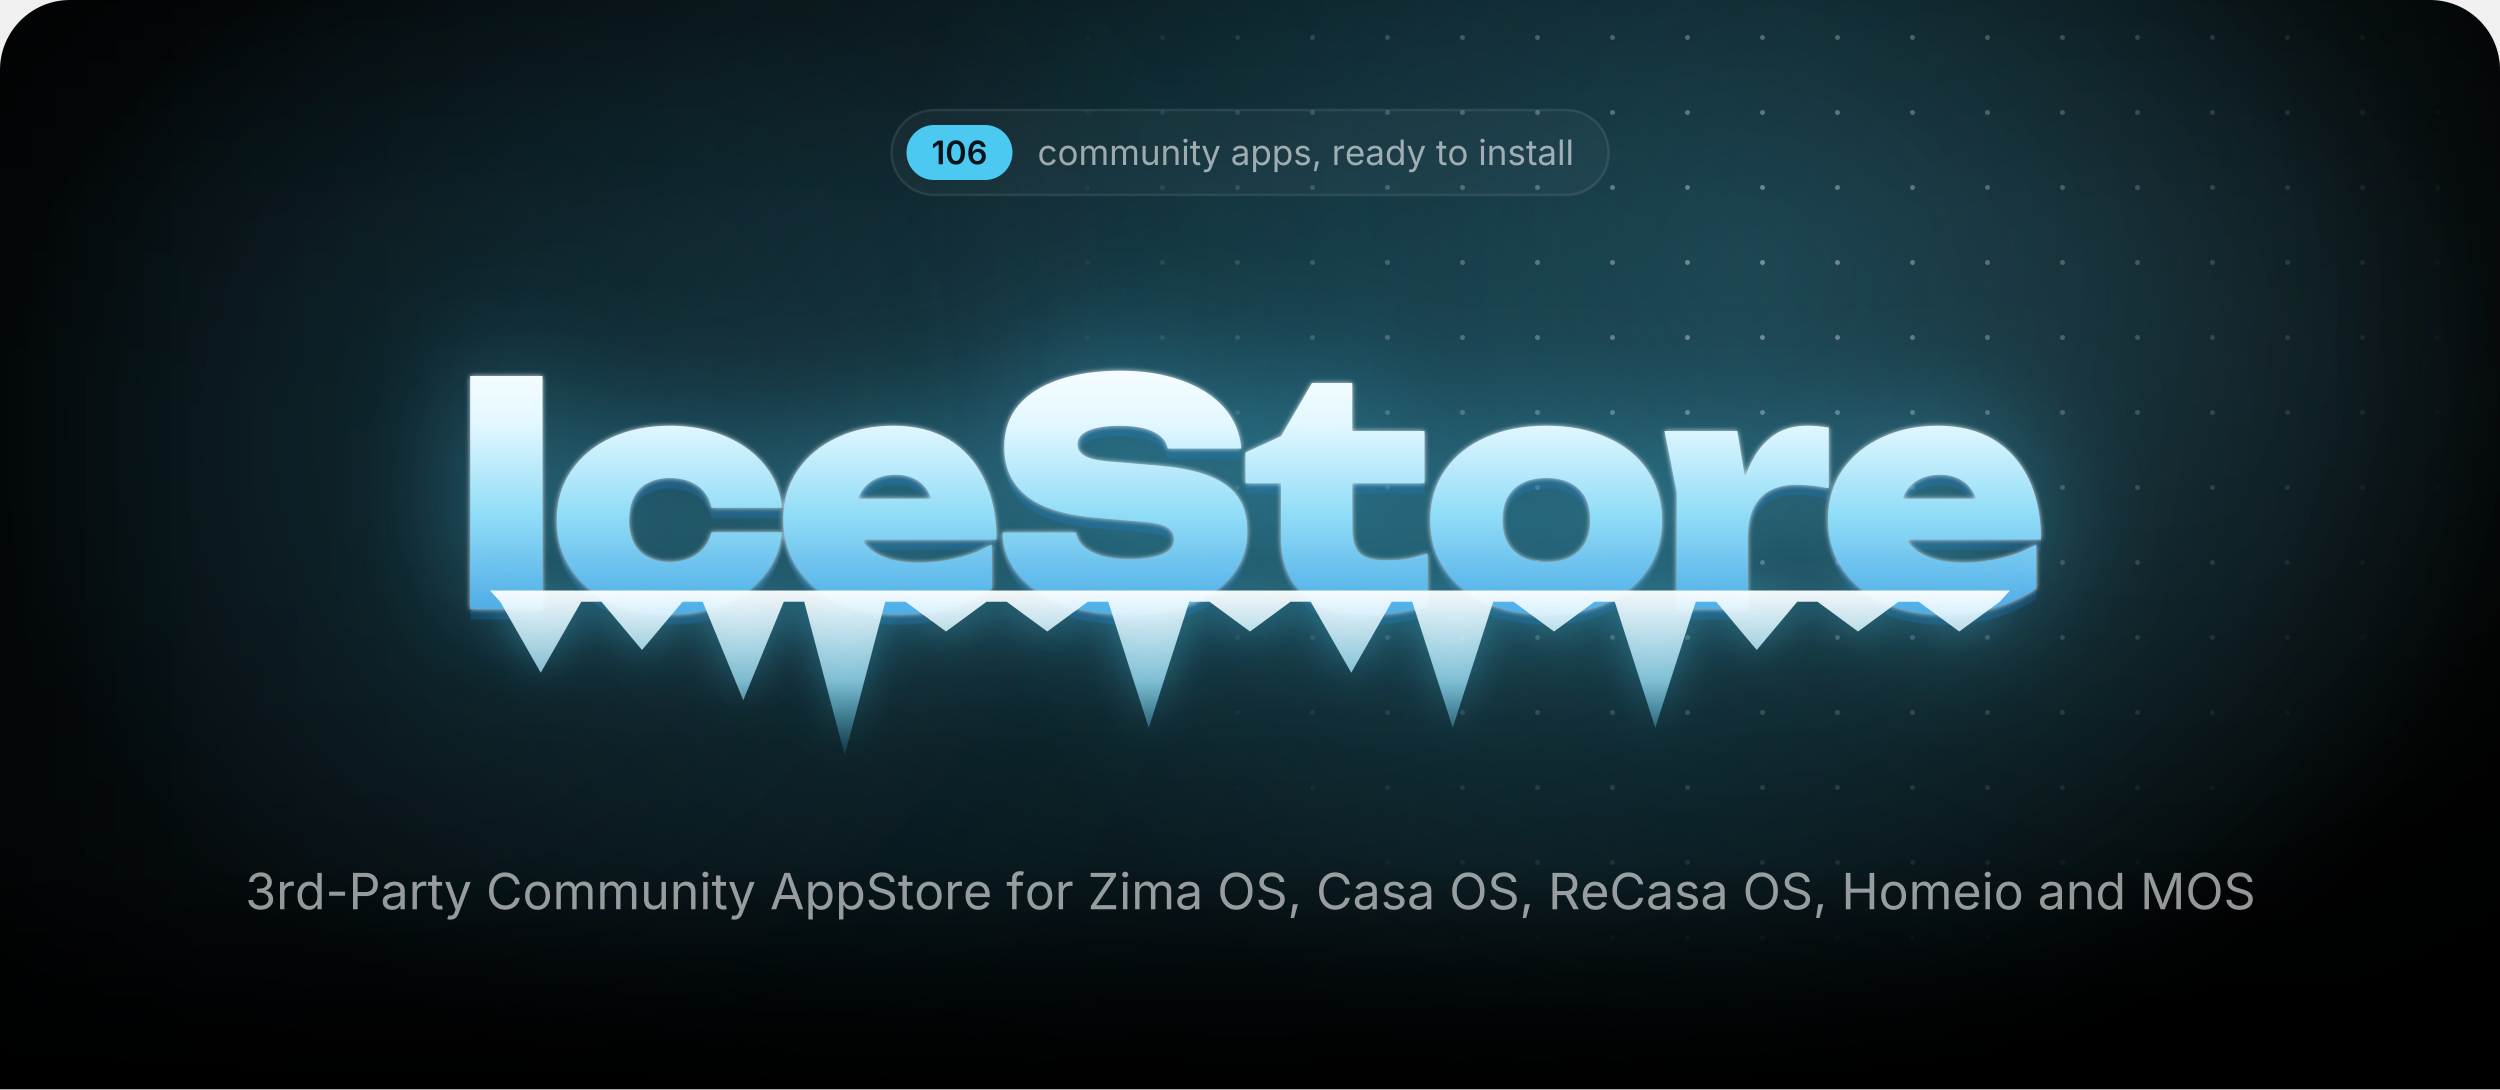
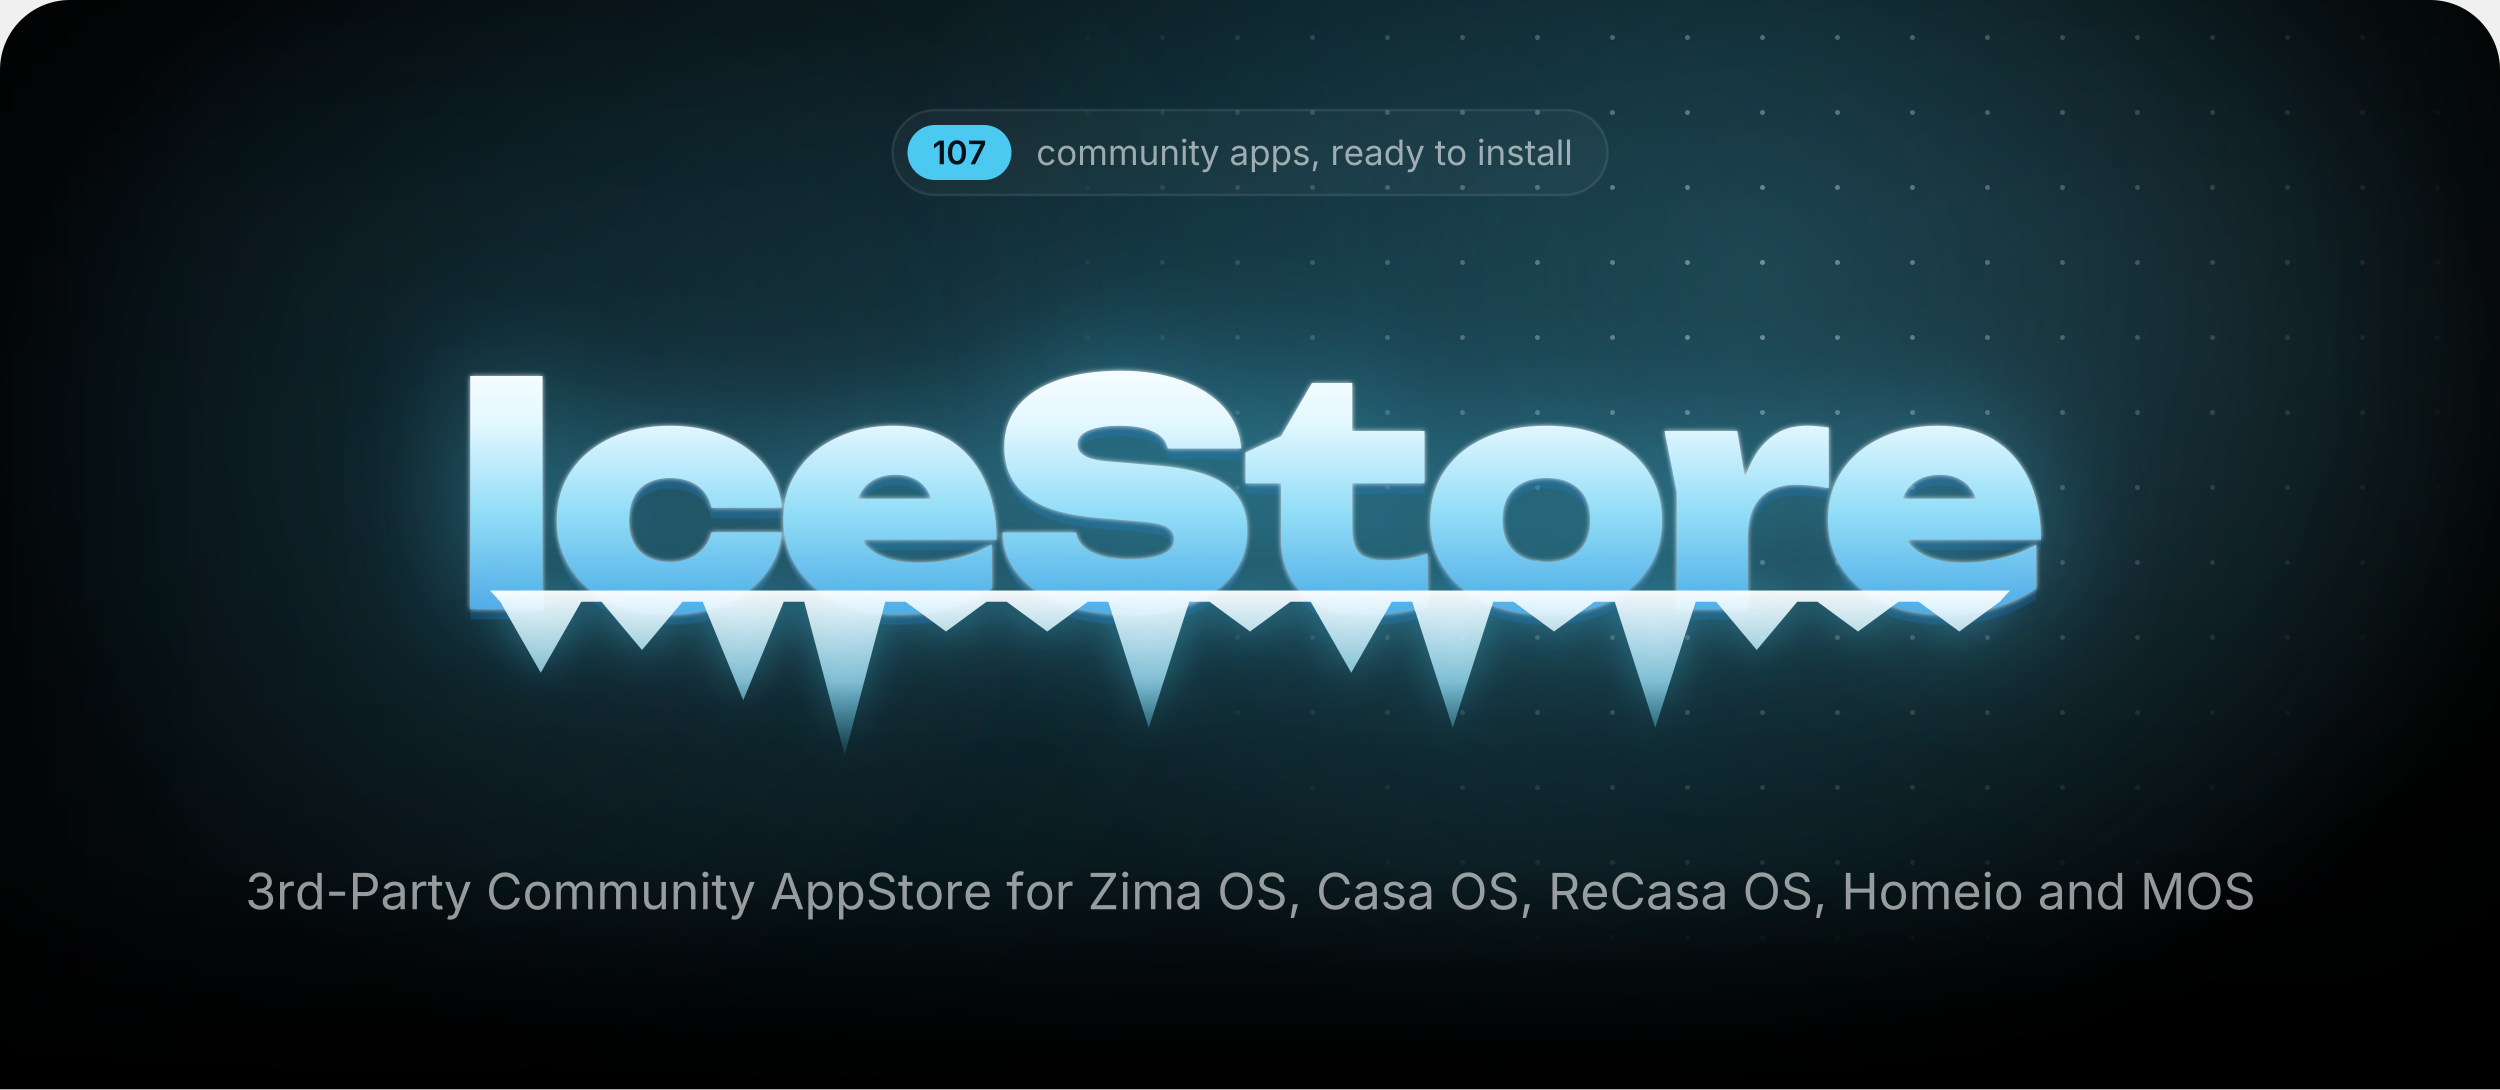
<svg xmlns="http://www.w3.org/2000/svg" width="1000" height="435.7" viewBox="0 0 1000 435.7">
  <style>.blob{transform-box:fill-box;transform-origin:center;animation:drift 22s ease-in-out infinite alternate}.blob+.blob{animation-duration:28s;animation-direction:alternate-reverse}@keyframes drift{to{transform:translate(180px,60px) scale(1.2)}}.spot{animation:spot 18s ease-in-out infinite alternate}@keyframes spot{to{transform:translate(-420px,40px)}}.gl{animation:gl 6s ease-in-out infinite}@keyframes gl{0%,35%{transform:translateX(0)}70%,100%{transform:translateX(1741px)}}.sp{transform-box:fill-box;transform-origin:center;opacity:0;animation:tw 3.2s ease-in-out infinite}@keyframes tw{0%,100%{opacity:0;transform:scale(.3) rotate(0)}50%{opacity:1;transform:scale(1) rotate(45deg)}}@media(prefers-reduced-motion:reduce){*{animation:none!important}}</style>
  <defs>
    <path id="semi.1342" d="M717 1490V0H452V1252H442L94 1002V1256L421 1490Z" />
    <path id="semi.1341" d="M675 -20Q495 -20 367 70Q239 161 171 332Q103 502 103 744Q103 986 172 1157Q240 1328 368 1419Q495 1510 675 1510Q856 1510 984 1419Q1112 1328 1180 1157Q1248 986 1248 744Q1248 502 1180 332Q1113 161 985 70Q857 -20 675 -20ZM676 204Q773 204 840 268Q908 331 944 452Q979 572 979 744Q979 917 944 1038Q908 1159 840 1223Q773 1287 676 1287Q578 1287 510 1223Q443 1159 408 1038Q372 917 372 744Q372 572 407 452Q442 331 510 268Q578 204 676 204Z" />
-     <path id="semi.1349" d="M671 -20Q565 -20 464 16Q362 53 280 136Q199 220 151 358Q103 497 103 702Q103 894 144 1044Q184 1193 260 1297Q337 1401 445 1456Q553 1510 687 1510Q826 1510 934 1455Q1043 1400 1110 1305Q1177 1210 1193 1089H931Q910 1175 847 1227Q784 1279 687 1279Q583 1279 510 1218Q438 1157 400 1044Q363 930 363 772H374Q410 837 466 883Q523 929 594 954Q666 978 745 978Q876 978 980 916Q1085 853 1146 744Q1207 634 1207 492Q1207 346 1140 230Q1073 114 952 47Q832 -20 671 -20ZM670 197Q749 197 812 236Q875 274 912 340Q948 406 948 487Q948 567 912 632Q877 697 815 735Q753 773 673 773Q614 773 563 750Q512 728 474 688Q435 648 414 596Q393 544 393 486Q393 408 429 342Q465 276 528 236Q591 197 670 197Z" />
+     <path id="semi.1350" d="M185 0 819 1256V1266H83V1490H1097V1260L463 0Z" />
    <path id="regular.586" d="M613 -24Q461 -24 346 48Q232 120 168 250Q104 380 104 552Q104 727 168 858Q232 988 346 1060Q461 1132 613 1132Q694 1132 766 1111Q838 1090 898 1050Q957 1011 1000 954Q1043 896 1066 823L893 774Q881 817 856 853Q831 889 796 916Q760 942 714 956Q668 971 613 971Q501 971 429 912Q357 854 322 759Q287 664 287 552Q287 442 322 348Q357 253 429 195Q501 137 613 137Q669 137 716 152Q763 167 800 194Q836 222 861 260Q886 298 898 343L1070 294Q1048 219 1004 160Q961 102 901 60Q841 19 768 -2Q695 -24 613 -24Z" />
    <path id="regular.790" d="M613 -24Q461 -24 346 48Q232 120 168 250Q104 380 104 552Q104 727 168 858Q232 988 346 1060Q461 1132 613 1132Q766 1132 881 1060Q996 988 1060 858Q1124 727 1124 552Q1124 380 1060 250Q996 120 881 48Q766 -24 613 -24ZM613 137Q726 137 799 195Q872 253 907 348Q942 442 942 552Q942 663 907 758Q872 854 799 912Q726 971 613 971Q501 971 429 912Q357 854 322 759Q287 664 287 552Q287 442 322 348Q357 253 429 195Q501 137 613 137Z" />
    <path id="regular.766" d="M158 0V1118H333L334 868H320Q343 959 392 1018Q442 1078 508 1108Q575 1138 647 1138Q769 1138 844 1063Q920 988 942 866H918Q938 950 991 1011Q1044 1072 1120 1105Q1195 1138 1284 1138Q1381 1138 1461 1096Q1541 1054 1588 969Q1636 884 1636 754V0H1456V749Q1456 870 1388 922Q1320 974 1230 974Q1155 974 1100 942Q1046 911 1016 856Q987 801 987 730V0H807V767Q807 860 745 917Q683 974 588 974Q523 974 466 944Q408 913 373 853Q338 793 338 704V0Z" />
    <path id="regular.915" d="M537 -14Q424 -14 338 32Q253 79 206 173Q158 267 158 408V1118H338V423Q338 294 406 221Q474 148 591 148Q671 148 734 183Q798 218 835 286Q872 353 872 448V1118H1053V0H879V271H903Q851 114 756 50Q660 -14 537 -14Z" />
    <path id="regular.773" d="M338 670V0H158V1118H331L332 847H307Q358 1002 452 1067Q547 1132 674 1132Q787 1132 872 1086Q957 1039 1004 946Q1052 852 1052 710V0H872V695Q872 824 804 897Q737 970 620 970Q540 970 476 935Q412 900 375 833Q338 766 338 670Z" />
    <path id="regular.689" d="M158 0V1118H338V0ZM249 1301Q198 1301 161 1336Q124 1371 124 1420Q124 1470 161 1504Q198 1539 249 1539Q301 1539 338 1504Q375 1470 375 1420Q375 1371 338 1336Q301 1301 249 1301Z" />
    <path id="regular.889" d="M598 1118V964H20V1118ZM188 1384H368V290Q368 215 398 180Q429 146 500 146Q517 146 544 150Q570 154 592 158L629 6Q601 -4 566 -9Q530 -14 495 -14Q350 -14 269 62Q188 139 188 276Z" />
    <path id="regular.998" d="M140 -405 186 -249 205 -254Q260 -268 305 -262Q350 -255 386 -217Q422 -179 449 -99L481 -6L54 1118H251L489 455Q527 351 553 249Q579 147 608 51H542Q571 147 598 250Q624 352 661 455L901 1118H1097L606 -167Q572 -256 524 -314Q477 -371 414 -398Q351 -426 272 -426Q224 -426 189 -419Q154 -412 140 -405Z" />
    <path id="regular.507" d="M471 -26Q365 -26 278 14Q192 54 141 131Q90 208 90 318Q90 414 128 474Q166 534 230 568Q293 603 370 620Q447 637 525 647Q625 660 688 667Q751 674 782 691Q812 708 812 749V755Q812 825 786 874Q760 922 708 948Q656 974 578 974Q498 974 441 949Q384 924 348 886Q313 849 295 810L122 867Q165 969 238 1026Q311 1084 399 1108Q487 1132 573 1132Q629 1132 700 1118Q772 1105 838 1065Q905 1025 948 946Q992 868 992 737V0H815V152H803Q784 113 742 72Q700 30 633 2Q566 -26 471 -26ZM502 133Q602 133 671 172Q740 211 776 274Q812 336 812 404V559Q801 546 764 536Q727 525 680 517Q632 509 588 504Q543 498 517 495Q452 487 396 468Q339 448 305 410Q271 373 271 309Q271 251 301 212Q331 173 383 153Q435 133 502 133Z" />
    <path id="regular.843" d="M158 -418V1118H332V939H352Q371 969 405 1014Q439 1060 503 1096Q567 1132 676 1132Q816 1132 922 1062Q1029 992 1090 862Q1150 733 1150 556Q1150 378 1090 248Q1030 118 924 47Q817 -24 677 -24Q571 -24 506 12Q441 49 406 96Q371 142 352 173H338V-418ZM650 137Q755 137 826 194Q896 250 932 346Q967 441 967 558Q967 674 932 768Q897 861 826 916Q756 971 650 971Q547 971 477 919Q407 867 372 774Q336 682 336 558Q336 434 372 339Q408 244 478 190Q549 137 650 137Z" />
    <path id="regular.871" d="M538 -24Q423 -24 334 10Q244 43 186 109Q128 175 108 271L279 312Q303 220 370 177Q436 134 536 134Q653 134 722 184Q792 234 792 303Q792 361 752 400Q711 438 628 457L442 501Q290 537 216 612Q142 688 142 806Q142 902 196 976Q250 1049 344 1090Q437 1132 556 1132Q671 1132 752 1098Q832 1063 882 1002Q933 942 958 863L795 821Q772 881 718 930Q665 979 557 979Q457 979 390 933Q324 887 324 817Q324 755 369 718Q414 680 512 657L681 617Q833 581 906 506Q979 430 979 315Q979 217 924 140Q868 64 768 20Q669 -24 538 -24Z" />
    <path id="regular.1501" d="M128 -359 216 208H422L266 -359Z" />
    <path id="regular.852" d="M158 0V1118H332V946H344Q375 1031 454 1082Q534 1134 634 1134Q654 1134 682 1133Q709 1132 725 1131V950Q717 952 685 956Q653 960 617 960Q537 960 474 926Q410 893 374 834Q338 776 338 700V0Z" />
    <path id="regular.614" d="M628 -24Q466 -24 348 48Q231 120 168 249Q104 378 104 550Q104 722 166 853Q228 984 342 1058Q455 1132 607 1132Q696 1132 782 1102Q869 1073 940 1008Q1010 942 1052 835Q1094 728 1094 573V498H226V650H997L913 594Q913 704 878 790Q844 875 776 924Q708 972 607 972Q506 972 434 922Q362 873 324 794Q286 714 286 623V522Q286 398 329 312Q372 225 450 180Q527 136 629 136Q695 136 749 155Q803 174 842 212Q881 251 902 308L1076 260Q1050 176 988 112Q926 48 834 12Q743 -24 628 -24Z" />
    <path id="regular.597" d="M577 -24Q438 -24 331 47Q224 118 164 248Q104 378 104 556Q104 733 164 862Q225 992 332 1062Q439 1132 578 1132Q687 1132 751 1096Q815 1060 850 1014Q884 969 902 939H916V1490H1096V0H922V173H902Q884 142 848 96Q813 49 748 12Q684 -24 577 -24ZM604 137Q706 137 776 190Q846 244 882 339Q918 434 918 558Q918 682 882 774Q847 867 777 919Q707 971 604 971Q498 971 428 916Q357 861 322 768Q287 674 287 558Q287 441 322 346Q358 250 429 194Q500 137 604 137Z" />
    <path id="regular.736" d="M338 1490V0H158V1490Z" />
    <path id="regular.1345" d="M635 -20Q489 -20 376 30Q263 80 196 169Q130 258 125 376H317Q323 305 366 254Q408 202 478 174Q547 147 632 147Q726 147 798 180Q871 212 913 271Q955 330 955 407Q955 488 914 550Q874 611 797 646Q720 681 609 681H488V846H609Q696 846 762 878Q829 909 866 966Q903 1023 903 1100Q903 1174 870 1229Q838 1284 778 1314Q718 1345 637 1345Q561 1345 494 1318Q428 1290 386 1239Q343 1188 340 1115H157Q161 1232 227 1321Q293 1410 402 1460Q510 1510 641 1510Q780 1510 880 1454Q981 1398 1035 1307Q1089 1216 1089 1110Q1089 984 1022 896Q956 808 842 774V762Q937 747 1004 698Q1072 649 1108 574Q1143 499 1143 405Q1143 283 1077 187Q1011 91 896 36Q781 -20 635 -20Z" />
    <path id="regular.1459" d="M798 719V553H144V719Z" />
    <path id="regular.375" d="M180 0V1490H690Q864 1490 976 1426Q1089 1363 1144 1256Q1198 1149 1198 1016Q1198 883 1144 775Q1089 667 977 603Q865 539 691 539H330V706H682Q800 706 872 746Q944 787 976 858Q1009 928 1009 1016Q1009 1104 976 1174Q944 1243 872 1283Q799 1323 680 1323H370V0Z" />
    <path id="regular.73" d="M783 -20Q592 -20 442 72Q293 165 208 336Q122 508 122 744Q122 981 208 1152Q293 1324 442 1417Q592 1510 783 1510Q896 1510 996 1477Q1097 1444 1177 1380Q1257 1317 1310 1226Q1364 1136 1384 1021H1194Q1178 1098 1140 1156Q1101 1214 1046 1254Q990 1294 923 1314Q856 1334 783 1334Q649 1334 541 1266Q433 1198 370 1066Q307 935 307 744Q307 554 370 422Q434 291 542 224Q650 156 783 156Q856 156 923 176Q990 197 1046 236Q1101 276 1140 334Q1178 393 1194 469H1384Q1365 355 1312 265Q1258 175 1178 111Q1098 47 998 14Q897 -20 783 -20Z" />
    <path id="regular.2" d="M52 0 593 1490H813L1361 0H1161L845 884Q816 966 778 1088Q739 1211 684 1401H720Q666 1209 626 1084Q587 960 561 884L254 0ZM324 416V582H1089V416Z" />
    <path id="regular.397" d="M657 -26Q496 -26 378 26Q259 78 192 172Q125 265 116 390H311Q319 306 368 252Q417 197 494 170Q570 144 657 144Q758 144 838 177Q919 210 966 270Q1013 330 1013 409Q1013 481 972 526Q932 571 865 600Q798 629 718 651L538 702Q358 753 258 848Q158 943 158 1091Q158 1217 226 1312Q294 1406 410 1458Q526 1510 670 1510Q817 1510 930 1458Q1043 1406 1108 1316Q1174 1227 1178 1114H992Q979 1223 888 1282Q797 1342 664 1342Q568 1342 496 1310Q423 1279 383 1224Q343 1170 343 1100Q343 1022 392 974Q440 927 506 900Q573 874 627 859L776 818Q836 802 908 774Q981 746 1047 700Q1113 653 1156 582Q1198 510 1198 406Q1198 284 1134 186Q1071 88 950 31Q829 -26 657 -26Z" />
    <path id="regular.647" d="M678 1118V964H20V1118ZM240 0V1267Q240 1364 286 1429Q331 1494 404 1527Q477 1560 558 1560Q622 1560 664 1550Q706 1539 726 1530L676 1376Q662 1381 640 1387Q617 1393 579 1393Q496 1393 458 1350Q420 1308 420 1227V0Z" />
    <path id="regular.496" d="M130 0V134L796 1125Q841 1192 892 1260Q943 1327 994 1393L1015 1331Q923 1325 830 1324Q737 1322 645 1322H122V1490H1158V1354L502 379Q454 308 400 237Q347 166 294 97L273 159Q365 165 456 166Q548 168 640 168H1166V0Z" />
    <path id="regular.321" d="M784 -20Q593 -20 444 72Q294 165 208 336Q122 508 122 744Q122 981 208 1152Q294 1324 444 1417Q593 1510 784 1510Q975 1510 1124 1417Q1273 1324 1358 1152Q1444 981 1444 744Q1444 508 1358 336Q1273 165 1124 72Q975 -20 784 -20ZM784 156Q917 156 1024 224Q1132 291 1196 422Q1259 554 1259 744Q1259 936 1196 1068Q1132 1199 1024 1266Q917 1334 784 1334Q650 1334 542 1266Q434 1198 370 1066Q307 935 307 744Q307 554 370 423Q434 292 542 224Q650 156 784 156Z" />
    <path id="regular.384" d="M180 0V1490H690Q864 1490 976 1430Q1089 1371 1144 1267Q1198 1163 1198 1030Q1198 897 1144 795Q1089 693 977 636Q865 578 691 578H286V747H682Q800 747 872 782Q943 816 976 880Q1009 943 1009 1030Q1009 1119 976 1184Q943 1250 871 1286Q799 1323 680 1323H370V0ZM1036 0 676 671H890L1256 0Z" />
    <path id="regular.161" d="M180 0V1490H370V846H1152V1490H1342V0H1152V678H370V0Z" />
    <path id="regular.292" d="M180 0V1490H450L817 550Q830 517 846 468Q863 418 882 360Q900 302 917 244Q934 187 947 138H905Q919 184 936 240Q953 297 972 356Q990 414 1007 465Q1024 516 1037 550L1399 1490H1670V0H1483V851Q1483 897 1484 956Q1484 1015 1486 1080Q1487 1145 1488 1212Q1490 1279 1491 1342H1507Q1486 1273 1462 1202Q1439 1130 1416 1064Q1394 997 1374 942Q1354 887 1340 851L1007 0H842L504 851Q490 886 471 940Q452 993 430 1058Q407 1124 383 1196Q359 1269 334 1342H352Q354 1286 356 1221Q357 1156 358 1090Q359 1023 360 962Q361 900 361 851V0Z" />
    <radialGradient id="glow">
      <stop stop-color="#4cc9f0" stop-opacity=".28" />
      <stop offset="1" stop-color="#4cc9f0" stop-opacity="0" />
    </radialGradient>
    <radialGradient id="cur">
      <stop stop-color="#4cc9f0" stop-opacity=".2" />
      <stop offset=".65" stop-color="#4cc9f0" stop-opacity="0" />
    </radialGradient>
    <radialGradient id="spot">
      <stop stop-color="#fff" />
      <stop offset="1" stop-color="#000" />
    </radialGradient>
    <pattern id="dots" width="30" height="30" patternUnits="userSpaceOnUse">
      <circle cx="15" cy="15" r="1" fill="#fff" fill-opacity=".4" />
    </pattern>
    <mask id="dm">
      <circle class="spot" cx="700" cy="110" r="300" fill="url(#spot)" />
    </mask>
    <linearGradient id="fade" x2="0" y2="1">
      <stop offset="0.793" stop-color="#fff" />
      <stop offset="1" stop-color="#000" />
    </linearGradient>
    <mask id="bf">
      <rect width="1000" height="435.7" fill="url(#fade)" />
    </mask>
    <filter id="blur" filterUnits="userSpaceOnUse" x="-500" y="-500" width="2000" height="1500">
      <feGaussianBlur stdDeviation="90" />
    </filter>
    <linearGradient id="ice" gradientUnits="userSpaceOnUse" x1="0" y1="138" x2="0" y2="256">
      <stop stop-color="#fff" />
      <stop offset=".26" stop-color="#e4f8ff" />
      <stop offset=".58" stop-color="#8fdcf7" />
      <stop offset="1" stop-color="#3d9be0" />
    </linearGradient>
    <linearGradient id="ig" x2="0" y2="1">
      <stop stop-color="#fff" stop-opacity=".95" />
      <stop offset=".55" stop-color="#9fe3fa" stop-opacity=".75" />
      <stop offset="1" stop-color="#4cc9f0" stop-opacity=".1" />
    </linearGradient>
    <linearGradient id="gl">
      <stop stop-color="#fff" stop-opacity="0" />
      <stop offset=".5" stop-color="#fff" stop-opacity=".95" />
      <stop offset="1" stop-color="#fff" stop-opacity="0" />
    </linearGradient>
    <clipPath id="wc">
      <path d="M188.1 150.4H217V243.6H188.1ZM312.8 212.9Q311.8 222.7 305.7 230.1Q299.7 237.5 289.9 241.6Q280.1 245.7 268 245.7Q254.7 245.7 244.4 241Q234.2 236.3 228.5 227.7Q222.7 219.1 222.7 208.1Q222.7 196.8 228.5 188.3Q234.2 179.9 244.4 175.1Q254.7 170.3 268 170.3Q280.1 170.3 289.9 174.4Q299.7 178.5 305.7 185.8Q311.8 193.2 312.8 203.1H284.6Q283.4 197.3 278.9 194.2Q274.4 191.2 268 191.2Q263 191.2 259.3 193.1Q255.5 195 253.6 198.8Q251.6 202.6 251.6 208.1Q251.6 213.5 253.6 217.3Q255.5 221 259.3 222.9Q263 224.8 268 224.8Q274.4 224.8 278.9 221.6Q283.4 218.3 284.6 212.9ZM359 245.7Q345.9 245.7 335.6 241Q325.2 236.3 319.3 227.7Q313.3 219.1 313.3 207.7Q313.3 196.5 319.1 188.1Q324.9 179.6 334.9 175Q344.9 170.3 357.3 170.3Q370.3 170.3 379.5 175.8Q388.7 181.4 393.6 191.6Q398.6 201.9 398.6 215.8H336.6V199.5H382.2L373.8 205.1Q373.3 200.2 371.3 196.8Q369.4 193.4 366.1 191.7Q362.8 189.9 358.3 189.9Q353.2 189.9 349.6 191.9Q346 193.9 344.1 197.5Q342.1 201 342.1 205.5Q342.1 211.8 344.9 216.2Q347.7 220.5 353.4 222.8Q359.2 225.1 367.6 225.1Q375.3 225.1 382.9 223.2Q390.5 221.4 396.7 217.8V235.4Q389.1 240.4 379.7 243.1Q370.3 245.7 359 245.7ZM401 213H430.4Q430.9 216.3 433.5 218.7Q436.2 221.1 440.8 222.4Q445.4 223.7 451.6 223.7Q460.2 223.7 465 221.7Q469.7 219.8 469.7 215.7Q469.7 212.8 467 211Q464.3 209.2 456.2 208.6L439.8 207.2Q419.7 205.7 410.7 198.4Q401.7 191.2 401.7 178.9Q401.7 168.8 407.5 162Q413.3 155.3 423.8 151.8Q434.2 148.3 448.4 148.3Q462 148.3 472.7 152.2Q483.3 156 489.6 163Q495.8 170.1 496.5 179.4H467.1Q466.6 176.6 464.3 174.6Q462 172.5 457.8 171.4Q453.6 170.3 447.8 170.3Q440.1 170.3 435.5 172.2Q431 174 431 177.8Q431 180.5 433.7 182.2Q436.3 184 443.5 184.6L461.5 186.1Q475 187.1 483.2 190.2Q491.5 193.4 495.2 198.8Q498.9 204.2 498.9 212.4Q498.9 222.4 493 229.9Q487 237.4 476.3 241.6Q465.5 245.7 451.1 245.7Q436.3 245.7 425.1 241.6Q414 237.5 407.6 230.1Q401.3 222.7 401 213ZM498.2 193.3V181L512.4 174.5L524.8 153.2H540.9V172.4H569.8V193.3H540.9V211.1Q540.9 218.3 543.7 221.2Q546.5 224.2 554.7 224.2Q559.8 224.2 563.8 223.4Q567.8 222.6 571 221.4V242.4Q567 243.6 560.9 244.7Q554.9 245.7 548.1 245.7Q536 245.7 528.1 242Q520.2 238.3 516.3 231.3Q512.4 224.4 512.4 214.9V193.3ZM618.5 245.7Q604.7 245.7 594.2 241Q583.8 236.3 578 227.8Q572.1 219.3 572.1 208.1Q572.1 196.6 578 188.1Q583.8 179.6 594.2 175Q604.7 170.3 618.6 170.3Q632.4 170.3 642.8 175Q653.3 179.6 659 188.1Q664.8 196.6 664.8 208.1Q664.8 219.3 659 227.8Q653.3 236.3 642.8 241Q632.4 245.7 618.5 245.7ZM618.6 224.8Q624.2 224.8 628.1 222.9Q632 220.9 634.1 217.1Q636.1 213.3 636.1 208.1Q636.1 202.7 634.1 198.9Q632 195.2 628.1 193.2Q624.2 191.2 618.6 191.2Q613 191.2 609 193.2Q605.1 195.2 603 198.9Q601 202.7 601 208Q601 213.3 603 217.1Q605.1 220.9 609 222.9Q613 224.8 618.6 224.8ZM665.8 172.4H694.9L699.1 197.6V243.6H670.7V196.8ZM731.5 171V195.3Q727.6 194.5 724.3 194.2Q721 193.9 718.2 193.9Q713.1 193.9 708.8 195.8Q704.4 197.8 701.8 202.4Q699.1 207.1 699.1 215.3L693.9 208.8Q695 201.1 696.9 194.2Q698.9 187.3 702.2 181.9Q705.6 176.5 710.6 173.4Q715.6 170.3 723 170.3Q725 170.3 727.1 170.5Q729.2 170.7 731.5 171ZM776.9 245.7Q763.7 245.7 753.4 241Q743.1 236.3 737.1 227.7Q731.2 219.1 731.2 207.7Q731.2 196.5 736.9 188.1Q742.7 179.6 752.7 175Q762.7 170.3 775.1 170.3Q788.2 170.3 797.4 175.8Q806.6 181.4 811.5 191.6Q816.4 201.9 816.4 215.8H754.4V199.5H800L791.7 205.1Q791.2 200.2 789.2 196.8Q787.2 193.4 783.9 191.7Q780.6 189.9 776.1 189.9Q771 189.9 767.4 191.9Q763.8 193.9 761.9 197.5Q760 201 760 205.5Q760 211.8 762.8 216.2Q765.6 220.5 771.3 222.8Q777 225.1 785.5 225.1Q793.2 225.1 800.7 223.2Q808.3 221.4 814.5 217.8V235.4Q807 240.4 797.6 243.1Q788.2 245.7 776.9 245.7Z" />
    </clipPath>
    <filter id="frost" x="-20%" y="-60%" width="140%" height="220%" color-interpolation-filters="sRGB">
      <feGaussianBlur in="SourceAlpha" stdDeviation="1" result="a" />
      <feFlood flood-color="#fff" flood-opacity=".85" />
      <feComposite in2="a" operator="in" result="s1" />
      <feGaussianBlur in="SourceAlpha" stdDeviation="25.2" result="b" />
      <feFlood flood-color="#4cc9f0" flood-opacity=".5" />
      <feComposite in2="b" operator="in" result="s2" />
      <feOffset in="SourceAlpha" dy="4.2" result="c" />
      <feFlood flood-color="#125696" flood-opacity=".4" />
      <feComposite in2="c" operator="in" result="s3" />
      <feMerge>
        <feMergeNode in="s3" />
        <feMergeNode in="s2" />
        <feMergeNode in="s1" />
        <feMergeNode in="SourceGraphic" />
      </feMerge>
    </filter>
    <filter id="drip" x="-10%" y="-60%" width="120%" height="220%">
      <feGaussianBlur in="SourceAlpha" stdDeviation="8.4" result="b" />
      <feFlood flood-color="#4cc9f0" flood-opacity=".45" />
      <feComposite in2="b" operator="in" />
      <feMerge>
        <feMergeNode />
        <feMergeNode in="SourceGraphic" />
      </feMerge>
    </filter>
    <clipPath id="pg">
      <path d="M0,28 A28,28 0 0 1 28,0 H972 A28,28 0 0 1 1000,28 V435.7 A0,0 0 0 1 1000,435.7 H0 A0,0 0 0 1 0,435.7 Z" />
    </clipPath>
  </defs>
  <g clip-path="url(#pg)">
    <rect x="0" y="0" width="1000" height="435.7" rx="0" fill="#000" />
    <g mask="url(#bf)">
      <ellipse cx="500" cy="170" rx="500" ry="310" fill="url(#glow)" />
      <circle class="blob" cx="140" cy="140" r="260" fill="#4cc9f0" fill-opacity=".1" filter="url(#blur)" />
      <circle class="blob" cx="900" cy="40" r="220" fill="#a5e8ff" fill-opacity=".08" filter="url(#blur)" />
      <circle class="spot" cx="700" cy="110" r="520" fill="url(#cur)" />
      <rect width="1000" height="435.7" fill="url(#dots)" mask="url(#dm)" />
    </g>
-     <rect x="356.6" y="44" width="286.9" height="34" rx="17" fill="rgba(255,255,255,.035)" stroke="rgba(255,255,255,.09)" />
-     <rect x="362.6" y="50" width="42.4" height="22" rx="11" fill="#4cc9f0" />
-     <g fill="#031219" transform="translate(372.6,65.7) scale(0.00635,-0.00635)">
+     <rect x="357" y="44" width="286" height="34" rx="17" fill="rgba(255,255,255,.035)" stroke="rgba(255,255,255,.09)" />
+     <rect x="363" y="50" width="41.6" height="22" rx="11" fill="#4cc9f0" />
+     <g fill="#031219" transform="translate(373,65.7) scale(0.00635,-0.00635)">
      <use href="#semi.1342" x="0" />
      <use href="#semi.1341" x="866" />
-       <use href="#semi.1349" x="2217" />
-     </g>
-     <g fill="rgba(255,255,255,.58)" transform="translate(415,66) scale(0.00684,-0.00684)">
+       <use href="#semi.1350" x="2217" />
+     </g>
+     <g fill="rgba(255,255,255,.58)" transform="translate(414.5,66) scale(0.00684,-0.00684)">
      <use href="#regular.586" x="0" />
      <use href="#regular.790" x="1170" />
      <use href="#regular.766" x="2398" />
      <use href="#regular.766" x="4192" />
      <use href="#regular.915" x="5986" />
      <use href="#regular.773" x="7197" />
      <use href="#regular.689" x="8407" />
      <use href="#regular.889" x="8903" />
      <use href="#regular.998" x="9573" />
      <use href="#regular.507" x="11300" />
      <use href="#regular.843" x="12450" />
      <use href="#regular.843" x="13704" />
      <use href="#regular.871" x="14958" />
      <use href="#regular.1501" x="16039" />
      <use href="#regular.852" x="17205" />
      <use href="#regular.614" x="17976" />
      <use href="#regular.507" x="19170" />
      <use href="#regular.597" x="20320" />
      <use href="#regular.998" x="21574" />
      <use href="#regular.889" x="23301" />
      <use href="#regular.790" x="23971" />
      <use href="#regular.689" x="25775" />
      <use href="#regular.773" x="26271" />
      <use href="#regular.871" x="27481" />
      <use href="#regular.889" x="28562" />
      <use href="#regular.507" x="29232" />
      <use href="#regular.736" x="30382" />
      <use href="#regular.736" x="30878" />
    </g>
    <g filter="url(#frost)">
      <path fill="url(#ice)" d="M188.1 150.4H217V243.6H188.1ZM312.8 212.9Q311.8 222.7 305.7 230.1Q299.7 237.5 289.9 241.6Q280.1 245.7 268 245.7Q254.7 245.7 244.4 241Q234.2 236.3 228.5 227.7Q222.7 219.1 222.7 208.1Q222.7 196.8 228.5 188.3Q234.2 179.9 244.4 175.1Q254.7 170.3 268 170.3Q280.1 170.3 289.9 174.4Q299.7 178.5 305.7 185.8Q311.8 193.2 312.8 203.1H284.6Q283.4 197.3 278.9 194.2Q274.4 191.2 268 191.2Q263 191.2 259.3 193.1Q255.5 195 253.6 198.8Q251.6 202.6 251.6 208.1Q251.6 213.5 253.6 217.3Q255.5 221 259.3 222.9Q263 224.8 268 224.8Q274.4 224.8 278.9 221.6Q283.4 218.3 284.6 212.9ZM359 245.7Q345.9 245.7 335.6 241Q325.2 236.3 319.3 227.7Q313.3 219.1 313.3 207.7Q313.3 196.5 319.1 188.1Q324.9 179.6 334.9 175Q344.9 170.3 357.3 170.3Q370.3 170.3 379.5 175.8Q388.7 181.4 393.6 191.6Q398.6 201.9 398.6 215.8H336.6V199.5H382.2L373.8 205.1Q373.3 200.2 371.3 196.8Q369.4 193.4 366.1 191.7Q362.8 189.9 358.3 189.9Q353.2 189.9 349.6 191.9Q346 193.9 344.1 197.5Q342.1 201 342.1 205.5Q342.1 211.8 344.9 216.2Q347.7 220.5 353.4 222.8Q359.2 225.1 367.6 225.1Q375.3 225.1 382.9 223.2Q390.5 221.4 396.7 217.8V235.4Q389.1 240.4 379.7 243.1Q370.3 245.7 359 245.7ZM401 213H430.4Q430.9 216.3 433.5 218.7Q436.2 221.1 440.8 222.4Q445.4 223.7 451.6 223.7Q460.2 223.7 465 221.7Q469.7 219.8 469.7 215.7Q469.7 212.8 467 211Q464.3 209.2 456.2 208.6L439.8 207.2Q419.7 205.7 410.7 198.4Q401.7 191.2 401.7 178.9Q401.7 168.8 407.5 162Q413.3 155.3 423.8 151.8Q434.2 148.3 448.4 148.3Q462 148.3 472.7 152.2Q483.3 156 489.6 163Q495.8 170.1 496.5 179.4H467.1Q466.6 176.6 464.3 174.6Q462 172.5 457.8 171.4Q453.6 170.3 447.8 170.3Q440.1 170.3 435.5 172.2Q431 174 431 177.8Q431 180.5 433.7 182.2Q436.3 184 443.5 184.6L461.5 186.1Q475 187.1 483.2 190.2Q491.5 193.4 495.2 198.8Q498.9 204.2 498.9 212.4Q498.9 222.4 493 229.9Q487 237.4 476.3 241.6Q465.5 245.7 451.1 245.7Q436.3 245.7 425.1 241.6Q414 237.5 407.6 230.1Q401.3 222.7 401 213ZM498.2 193.3V181L512.4 174.5L524.8 153.2H540.9V172.4H569.8V193.3H540.9V211.1Q540.9 218.3 543.7 221.2Q546.5 224.2 554.7 224.2Q559.8 224.2 563.8 223.4Q567.8 222.6 571 221.4V242.4Q567 243.6 560.9 244.7Q554.9 245.7 548.1 245.7Q536 245.7 528.1 242Q520.2 238.3 516.3 231.3Q512.4 224.4 512.4 214.9V193.3ZM618.5 245.7Q604.7 245.7 594.2 241Q583.8 236.3 578 227.8Q572.1 219.3 572.1 208.1Q572.1 196.6 578 188.1Q583.8 179.6 594.2 175Q604.7 170.3 618.6 170.3Q632.4 170.3 642.8 175Q653.3 179.6 659 188.1Q664.8 196.6 664.8 208.1Q664.8 219.3 659 227.8Q653.3 236.3 642.8 241Q632.4 245.7 618.5 245.7ZM618.6 224.8Q624.2 224.8 628.1 222.9Q632 220.9 634.1 217.1Q636.1 213.3 636.1 208.1Q636.1 202.7 634.1 198.9Q632 195.2 628.1 193.2Q624.2 191.2 618.6 191.2Q613 191.2 609 193.2Q605.1 195.2 603 198.9Q601 202.7 601 208Q601 213.3 603 217.1Q605.1 220.9 609 222.9Q613 224.8 618.6 224.8ZM665.8 172.4H694.9L699.1 197.6V243.6H670.7V196.8ZM731.5 171V195.3Q727.6 194.5 724.3 194.2Q721 193.9 718.2 193.9Q713.1 193.9 708.8 195.8Q704.4 197.8 701.8 202.4Q699.1 207.1 699.1 215.3L693.9 208.8Q695 201.1 696.9 194.2Q698.9 187.3 702.2 181.9Q705.6 176.5 710.6 173.4Q715.6 170.3 723 170.3Q725 170.3 727.1 170.5Q729.2 170.7 731.5 171ZM776.9 245.7Q763.7 245.7 753.4 241Q743.1 236.3 737.1 227.7Q731.2 219.1 731.2 207.7Q731.2 196.5 736.9 188.1Q742.7 179.6 752.7 175Q762.7 170.3 775.1 170.3Q788.2 170.3 797.4 175.8Q806.6 181.4 811.5 191.6Q816.4 201.9 816.4 215.8H754.4V199.5H800L791.7 205.1Q791.2 200.2 789.2 196.8Q787.2 193.4 783.9 191.7Q780.6 189.9 776.1 189.9Q771 189.9 767.4 191.9Q763.8 193.9 761.9 197.5Q760 201 760 205.5Q760 211.8 762.8 216.2Q765.6 220.5 771.3 222.8Q777 225.1 785.5 225.1Q793.2 225.1 800.7 223.2Q808.3 221.4 814.5 217.8V235.4Q807 240.4 797.6 243.1Q788.2 245.7 776.9 245.7Z" />
    </g>
    <g clip-path="url(#wc)">
      <g class="gl">
        <g transform="translate(52.8,0) skewX(-15)">
          <rect x="-518.9" y="118" width="399.4" height="158" rx="0" fill="url(#gl)" />
        </g>
      </g>
    </g>
    <polygon points="196,236.2 200.1,240.7 216.3,269.1 232.5,240.7 240.6,240.7 256.8,260 273,240.7 281.1,240.7 297.3,280.1 313.5,240.7 321.7,240.7 337.9,302.1 354.1,240.7 362.2,240.7 378.4,252.6 394.6,240.7 402.7,240.7 418.9,252.6 435.1,240.7 443.3,240.7 459.5,291.1 475.7,240.7 483.8,240.7 500,252.6 516.2,240.7 524.3,240.7 540.5,269.1 556.7,240.7 564.9,240.7 581.1,291.1 597.3,240.7 605.4,240.7 621.6,252.6 637.8,240.7 645.9,240.7 662.1,291.1 678.3,240.7 686.5,240.7 702.7,260 718.9,240.7 727,240.7 743.2,252.6 759.4,240.7 767.5,240.7 783.7,252.6 799.9,240.7 804,236.2" fill="url(#ig)" filter="url(#drip)" />
    <polygon class="sp" style="animation-delay:0s" fill="#fff" points="171.4,123.8 173.3,132.5 181.9,134.4 173.3,136.3 171.4,145 169.5,136.3 160.8,134.4 169.5,132.5" />
    <polygon class="sp" style="animation-delay:0.9s" fill="#fff" points="337.8,114.4 339.7,123.1 348.3,125 339.7,126.9 337.8,135.5 335.9,126.9 327.2,125 335.9,123.1" />
    <polygon class="sp" style="animation-delay:1.7s" fill="#fff" points="491.4,109.7 493.3,118.3 501.9,120.2 493.3,122.1 491.4,130.8 489.5,122.1 480.8,120.2 489.5,118.3" />
    <polygon class="sp" style="animation-delay:0.4s" fill="#fff" points="651.4,119.1 653.3,127.8 661.9,129.7 653.3,131.6 651.4,140.2 649.5,131.6 640.8,129.7 649.5,127.8" />
    <polygon class="sp" style="animation-delay:2.2s" fill="#fff" points="824.2,126.2 826.1,134.9 834.7,136.8 826.1,138.7 824.2,147.3 822.3,138.7 813.6,136.8 822.3,134.9" />
    <polygon class="sp" style="animation-delay:1.3s" fill="#fff" points="574.6,277.3 576.5,285.9 585.1,287.8 576.5,289.7 574.6,298.4 572.7,289.7 564,287.8 572.7,285.9" />
    <g fill="rgba(255,255,255,.58)" transform="translate(98.1,363.7) scale(0.00977,-0.00977)">
      <use href="#regular.1345" x="0" />
      <use href="#regular.852" x="1265" />
      <use href="#regular.597" x="2036" />
      <use href="#regular.1459" x="3290" />
      <use href="#regular.375" x="4232" />
      <use href="#regular.507" x="5540" />
      <use href="#regular.852" x="6690" />
      <use href="#regular.889" x="7461" />
      <use href="#regular.998" x="8131" />
      <use href="#regular.73" x="9858" />
      <use href="#regular.790" x="11354" />
      <use href="#regular.766" x="12582" />
      <use href="#regular.766" x="14376" />
      <use href="#regular.915" x="16170" />
      <use href="#regular.773" x="17381" />
      <use href="#regular.689" x="18591" />
      <use href="#regular.889" x="19087" />
      <use href="#regular.998" x="19757" />
      <use href="#regular.2" x="21484" />
      <use href="#regular.843" x="22897" />
      <use href="#regular.843" x="24151" />
      <use href="#regular.397" x="25405" />
      <use href="#regular.889" x="26719" />
      <use href="#regular.790" x="27389" />
      <use href="#regular.852" x="28617" />
      <use href="#regular.614" x="29388" />
      <use href="#regular.647" x="31158" />
      <use href="#regular.790" x="31916" />
      <use href="#regular.852" x="33144" />
      <use href="#regular.496" x="34491" />
      <use href="#regular.689" x="35779" />
      <use href="#regular.766" x="36275" />
      <use href="#regular.507" x="38069" />
      <use href="#regular.321" x="39795" />
      <use href="#regular.397" x="41361" />
      <use href="#regular.1501" x="42675" />
      <use href="#regular.73" x="43841" />
      <use href="#regular.507" x="45337" />
      <use href="#regular.871" x="46487" />
      <use href="#regular.507" x="47568" />
      <use href="#regular.321" x="49294" />
      <use href="#regular.397" x="50860" />
      <use href="#regular.1501" x="52174" />
      <use href="#regular.384" x="53340" />
      <use href="#regular.614" x="54658" />
      <use href="#regular.73" x="55852" />
      <use href="#regular.507" x="57348" />
      <use href="#regular.871" x="58498" />
      <use href="#regular.507" x="59579" />
      <use href="#regular.321" x="61305" />
      <use href="#regular.397" x="62871" />
      <use href="#regular.1501" x="64185" />
      <use href="#regular.161" x="65351" />
      <use href="#regular.790" x="66873" />
      <use href="#regular.766" x="68101" />
      <use href="#regular.614" x="69895" />
      <use href="#regular.689" x="71089" />
      <use href="#regular.790" x="71585" />
      <use href="#regular.507" x="73389" />
      <use href="#regular.773" x="74539" />
      <use href="#regular.597" x="75749" />
      <use href="#regular.292" x="77579" />
      <use href="#regular.321" x="79429" />
      <use href="#regular.397" x="80995" />
    </g>
  </g>
</svg>
